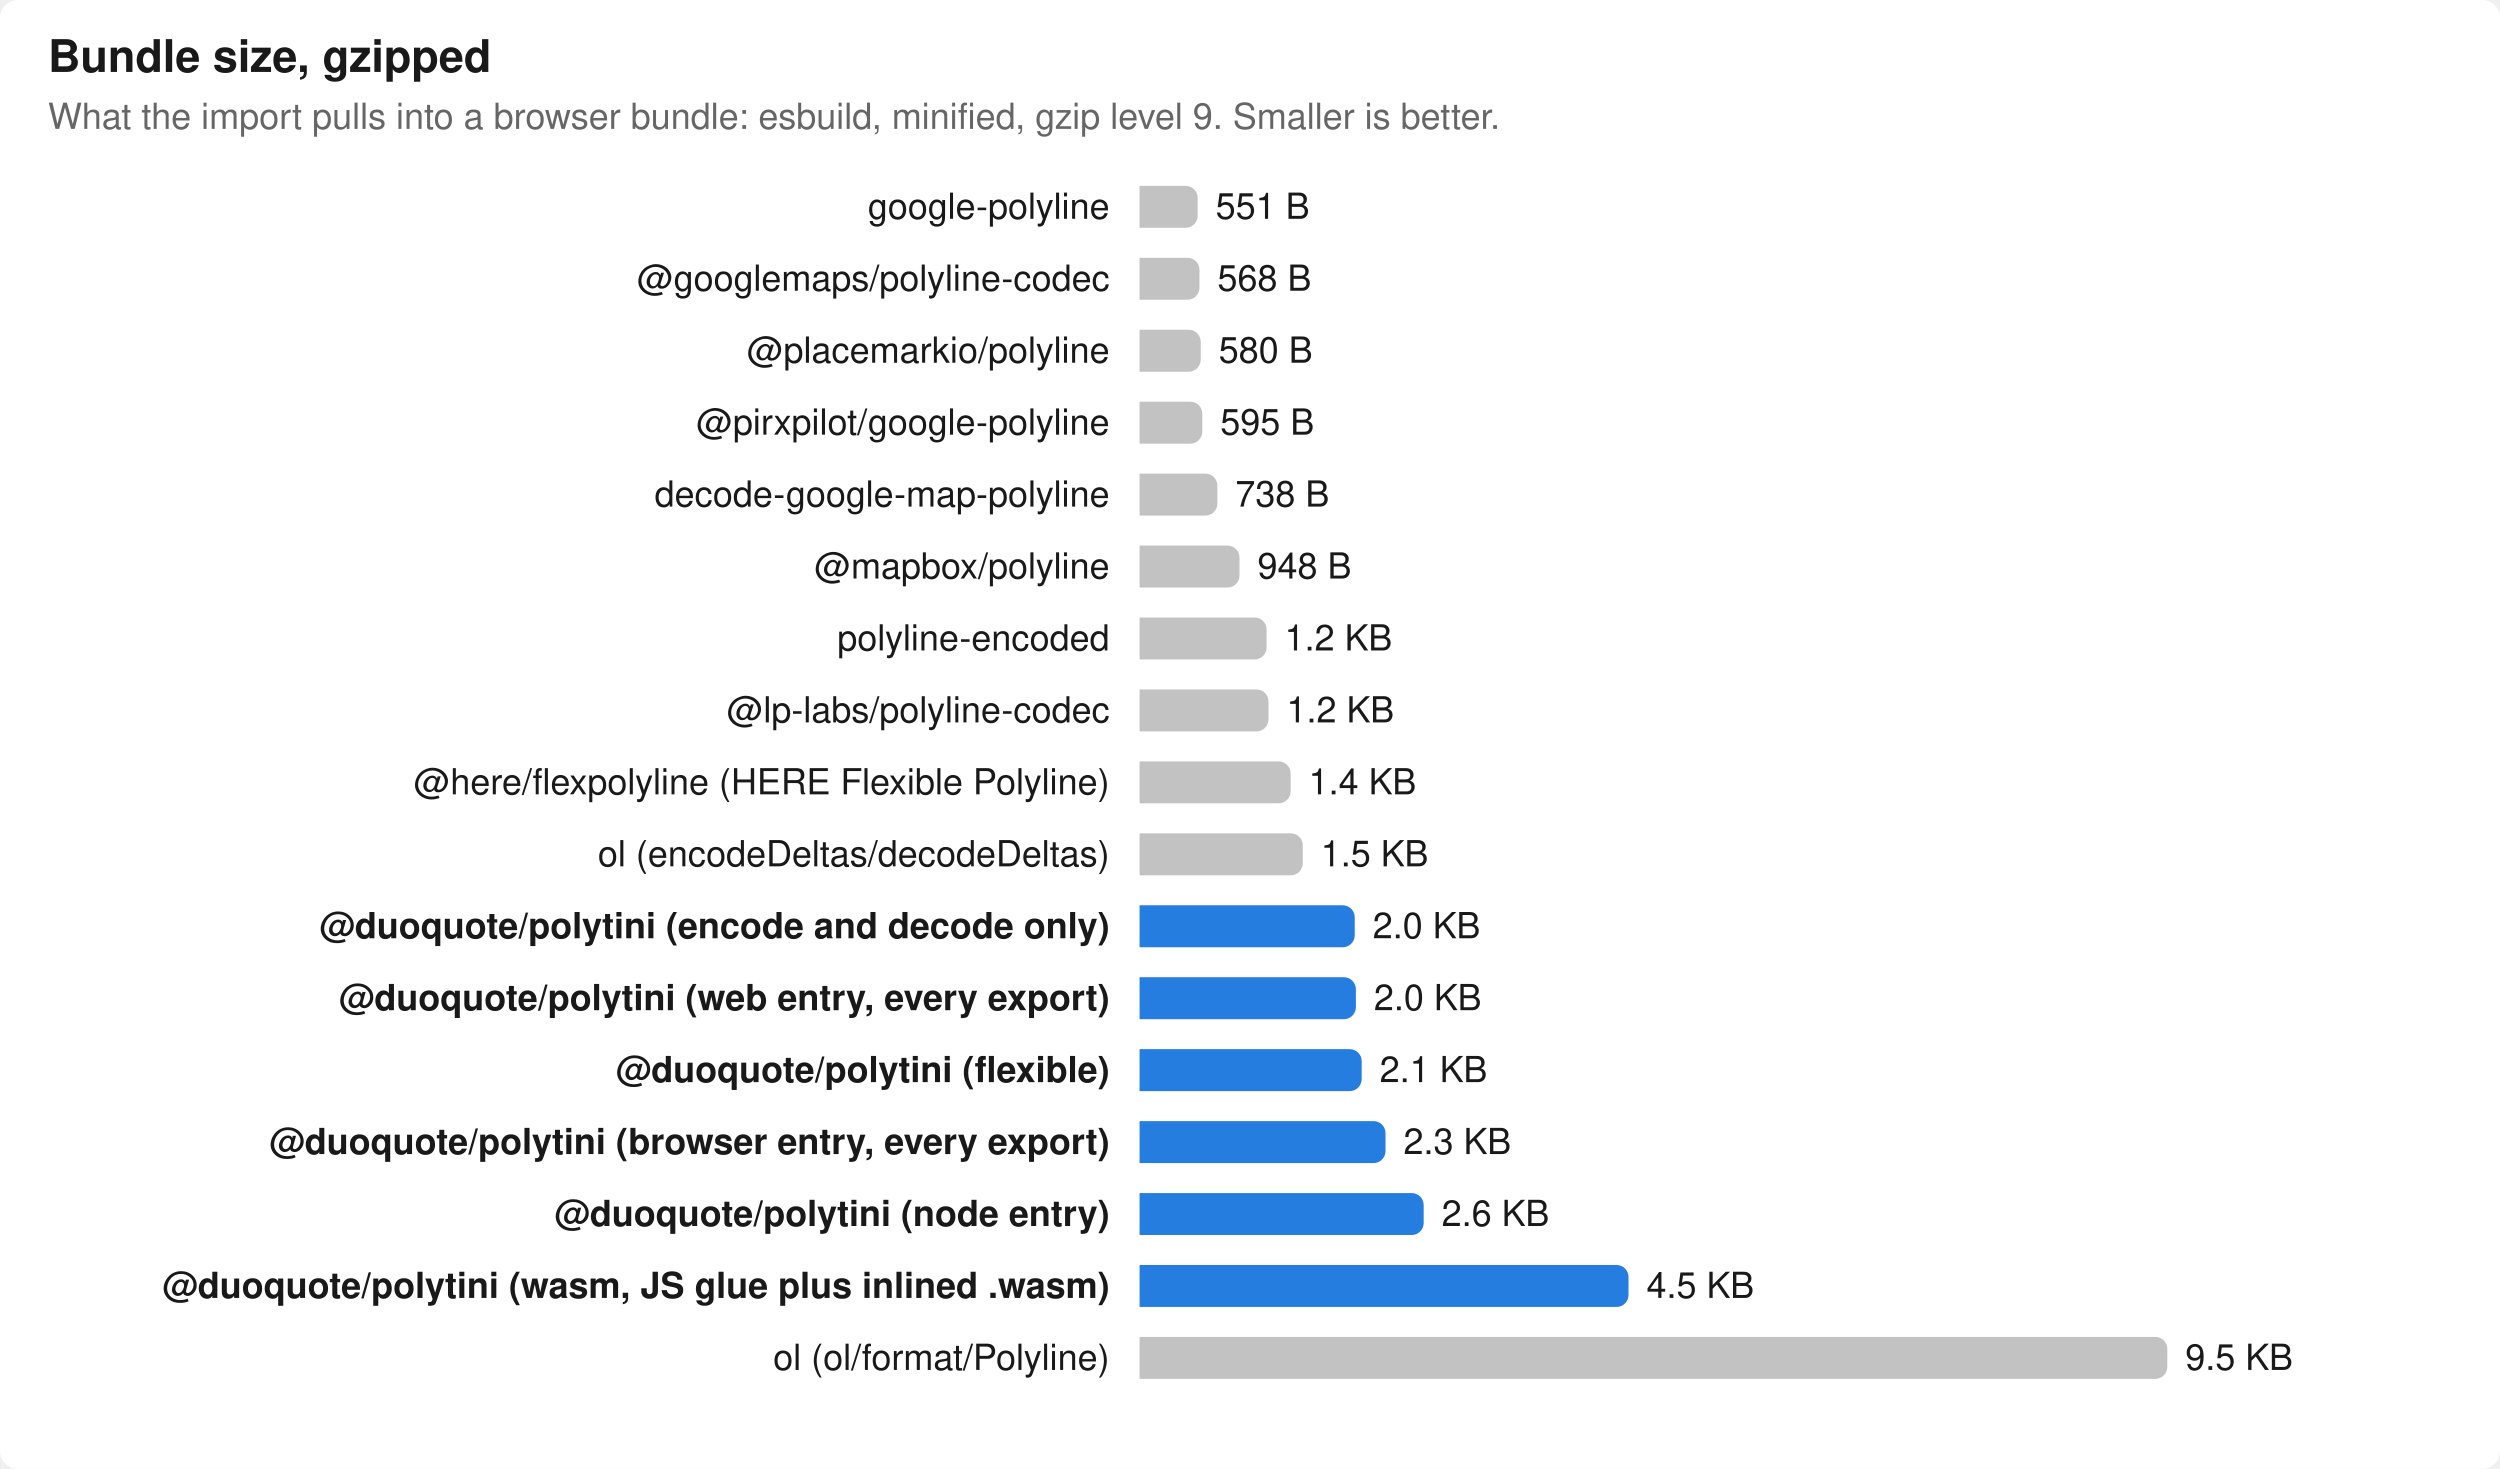
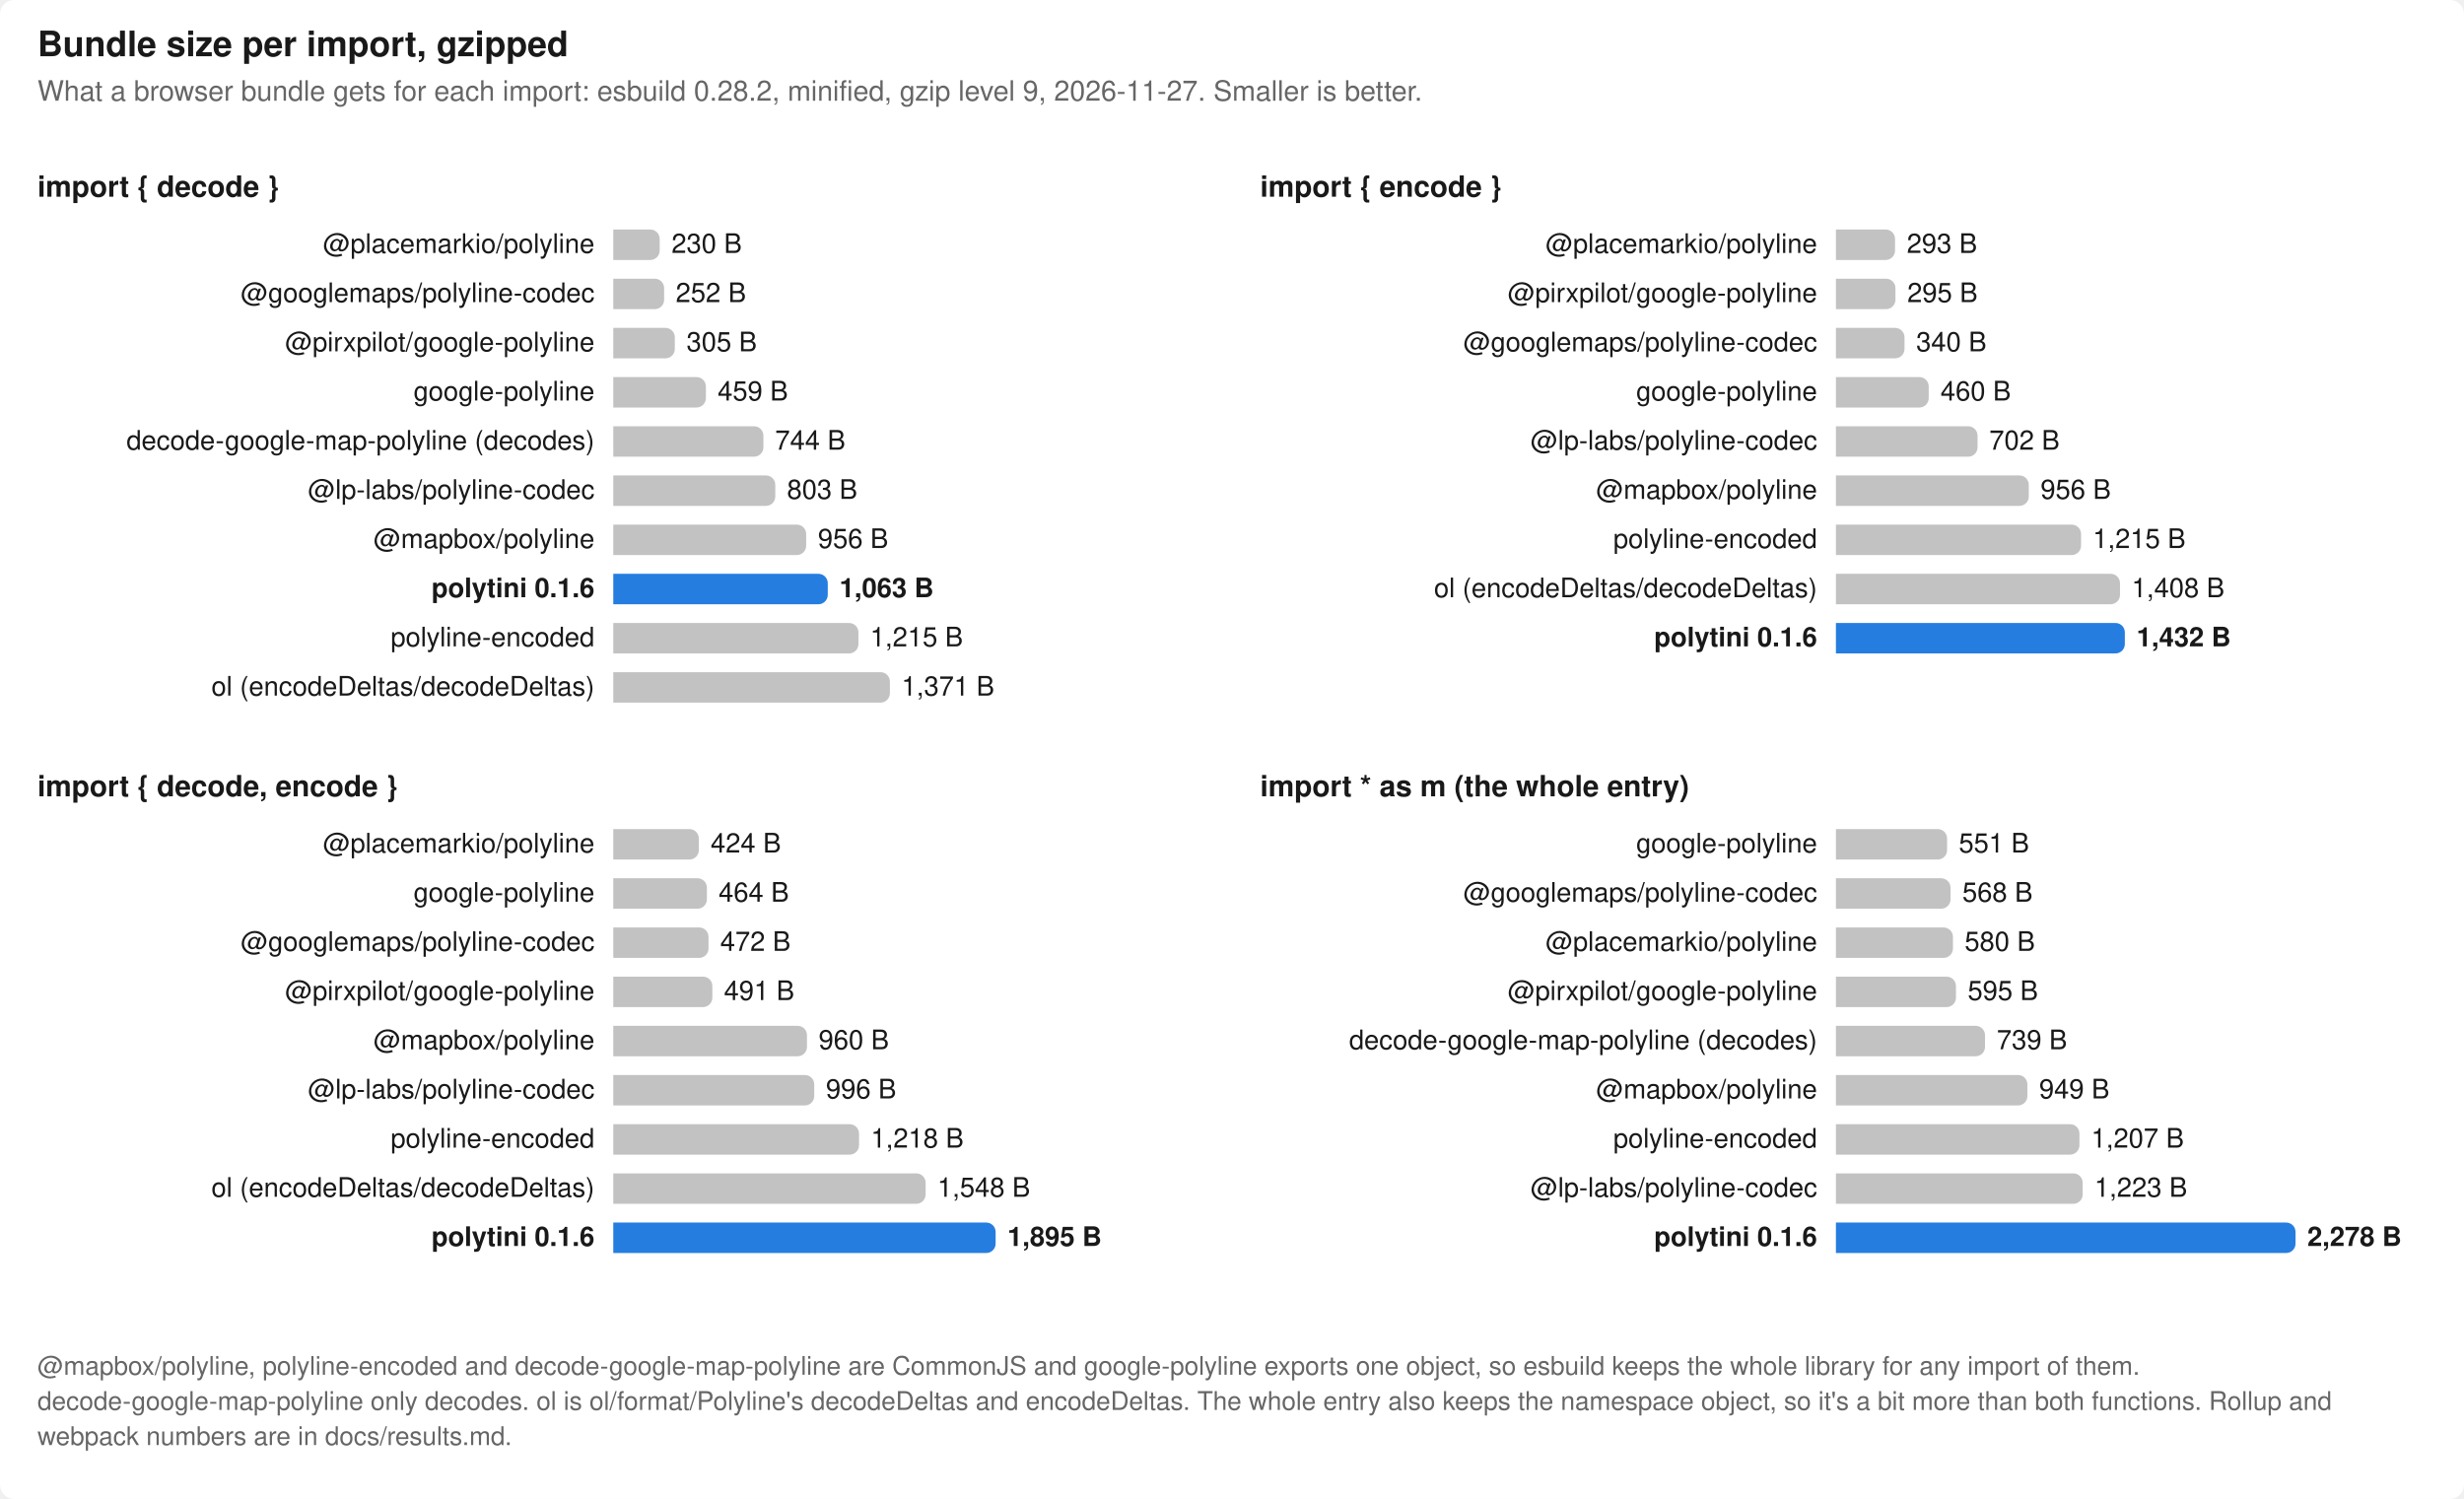
- <svg xmlns="http://www.w3.org/2000/svg" width="834" height="490" viewBox="0 0 834 490" role="img" aria-labelledby="t d" font-family="-apple-system, BlinkMacSystemFont, 'Segoe UI', Helvetica, Arial, sans-serif">
-   <rect width="834" height="490" rx="6" fill="#ffffff" />
-   <text x="16" y="24" font-size="15" font-weight="600" fill="#191919">Bundle size, gzipped</text>
-   <text x="16" y="43" font-size="12" fill="#666666">What the import pulls into a browser bundle: esbuild, minified, gzip level 9. Smaller is better.</text>
-   <text x="370.16" y="73" font-size="12" text-anchor="end" fill="#191919">google-polyline</text>
-   <path d="M380.16,62h15.378a4,4 0 0 1 4,4v6a4,4 0 0 1 -4,4h-15.378z" fill="#c2c2c2" />
-   <text x="405.538" y="73" font-size="12" fill="#191919">551 B</text>
-   <text x="370.16" y="97" font-size="12" text-anchor="end" fill="#191919">@googlemaps/polyline-codec</text>
-   <path d="M380.16,86h15.976a4,4 0 0 1 4,4v6a4,4 0 0 1 -4,4h-15.976z" fill="#c2c2c2" />
-   <text x="406.136" y="97" font-size="12" fill="#191919">568 B</text>
-   <text x="370.16" y="121" font-size="12" text-anchor="end" fill="#191919">@placemarkio/polyline</text>
-   <path d="M380.16,110h16.398a4,4 0 0 1 4,4v6a4,4 0 0 1 -4,4h-16.398z" fill="#c2c2c2" />
-   <text x="406.558" y="121" font-size="12" fill="#191919">580 B</text>
-   <text x="370.16" y="145" font-size="12" text-anchor="end" fill="#191919">@pirxpilot/google-polyline</text>
-   <path d="M380.16,134h16.925a4,4 0 0 1 4,4v6a4,4 0 0 1 -4,4h-16.925z" fill="#c2c2c2" />
-   <text x="407.085" y="145" font-size="12" fill="#191919">595 B</text>
-   <text x="370.16" y="169" font-size="12" text-anchor="end" fill="#191919">decode-google-map-polyline</text>
-   <path d="M380.16,158h21.954a4,4 0 0 1 4,4v6a4,4 0 0 1 -4,4h-21.954z" fill="#c2c2c2" />
-   <text x="412.114" y="169" font-size="12" fill="#191919">738 B</text>
-   <text x="370.16" y="193" font-size="12" text-anchor="end" fill="#191919">@mapbox/polyline</text>
-   <path d="M380.16,182h29.34a4,4 0 0 1 4,4v6a4,4 0 0 1 -4,4h-29.34z" fill="#c2c2c2" />
-   <text x="419.5" y="193" font-size="12" fill="#191919">948 B</text>
-   <text x="370.16" y="217" font-size="12" text-anchor="end" fill="#191919">polyline-encoded</text>
-   <path d="M380.16,206h38.378a4,4 0 0 1 4,4v6a4,4 0 0 1 -4,4h-38.378z" fill="#c2c2c2" />
-   <text x="428.538" y="217" font-size="12" fill="#191919">1.2 KB</text>
-   <text x="370.16" y="241" font-size="12" text-anchor="end" fill="#191919">@lp-labs/polyline-codec</text>
-   <path d="M380.16,230h39.011a4,4 0 0 1 4,4v6a4,4 0 0 1 -4,4h-39.011z" fill="#c2c2c2" />
-   <text x="429.171" y="241" font-size="12" fill="#191919">1.2 KB</text>
-   <text x="370.16" y="265" font-size="12" text-anchor="end" fill="#191919">@here/flexpolyline (HERE Flexible Polyline)</text>
-   <path d="M380.16,254h46.396a4,4 0 0 1 4,4v6a4,4 0 0 1 -4,4h-46.396z" fill="#c2c2c2" />
-   <text x="436.556" y="265" font-size="12" fill="#191919">1.4 KB</text>
-   <text x="370.16" y="289" font-size="12" text-anchor="end" fill="#191919">ol (encodeDeltas/decodeDeltas)</text>
-   <path d="M380.16,278h50.441a4,4 0 0 1 4,4v6a4,4 0 0 1 -4,4h-50.441z" fill="#c2c2c2" />
-   <text x="440.601" y="289" font-size="12" fill="#191919">1.5 KB</text>
-   <text x="370.16" y="313" font-size="12" text-anchor="end" fill="#191919" font-weight="600">@duoquote/polytini (encode and decode only)</text>
-   <path d="M380.16,302h67.779a4,4 0 0 1 4,4v6a4,4 0 0 1 -4,4h-67.779z" fill="#257de0" />
-   <text x="457.939" y="313" font-size="12" fill="#191919">2.0 KB</text>
-   <text x="370.16" y="337" font-size="12" text-anchor="end" fill="#191919" font-weight="600">@duoquote/polytini (web entry, every export)</text>
-   <path d="M380.16,326h68.166a4,4 0 0 1 4,4v6a4,4 0 0 1 -4,4h-68.166z" fill="#257de0" />
-   <text x="458.326" y="337" font-size="12" fill="#191919">2.0 KB</text>
-   <text x="370.16" y="361" font-size="12" text-anchor="end" fill="#191919" font-weight="600">@duoquote/polytini (flexible)</text>
-   <path d="M380.16,350h70.1a4,4 0 0 1 4,4v6a4,4 0 0 1 -4,4h-70.1z" fill="#257de0" />
-   <text x="460.26" y="361" font-size="12" fill="#191919">2.1 KB</text>
-   <text x="370.16" y="385" font-size="12" text-anchor="end" fill="#191919" font-weight="600">@duoquote/polytini (browser entry, every export)</text>
-   <path d="M380.16,374h78.048a4,4 0 0 1 4,4v6a4,4 0 0 1 -4,4h-78.048z" fill="#257de0" />
-   <text x="468.208" y="385" font-size="12" fill="#191919">2.3 KB</text>
-   <text x="370.16" y="409" font-size="12" text-anchor="end" fill="#191919" font-weight="600">@duoquote/polytini (node entry)</text>
-   <path d="M380.16,398h90.779a4,4 0 0 1 4,4v6a4,4 0 0 1 -4,4h-90.779z" fill="#257de0" />
-   <text x="480.939" y="409" font-size="12" fill="#191919">2.6 KB</text>
-   <text x="370.16" y="433" font-size="12" text-anchor="end" fill="#191919" font-weight="600">@duoquote/polytini (wasm, JS glue plus inlined .wasm)</text>
-   <path d="M380.16,422h159.111a4,4 0 0 1 4,4v6a4,4 0 0 1 -4,4h-159.111z" fill="#257de0" />
-   <text x="549.271" y="433" font-size="12" fill="#191919">4.5 KB</text>
-   <text x="370.16" y="457" font-size="12" text-anchor="end" fill="#191919">ol (ol/format/Polyline)</text>
-   <path d="M380.16,446h338.857a4,4 0 0 1 4,4v6a4,4 0 0 1 -4,4h-338.857z" fill="#c2c2c2" />
-   <text x="729.017" y="457" font-size="12" fill="#191919">9.5 KB</text>
+ <svg xmlns="http://www.w3.org/2000/svg" width="1052" height="640" viewBox="0 0 1052 640" role="img" aria-labelledby="t d" font-family="-apple-system, BlinkMacSystemFont, 'Segoe UI', Helvetica, Arial, sans-serif">
+   <rect width="1052" height="640" rx="6" fill="#ffffff" />
+   <text x="16" y="24" font-size="15" font-weight="600" fill="#191919">Bundle size per import, gzipped</text>
+   <text x="16" y="43" font-size="12" fill="#666666">What a browser bundle gets for each import: esbuild 0.28.2, minified, gzip level 9, 2026-11-27. Smaller is better.</text>
+   <text x="16" y="84" font-size="12.5" font-weight="600" fill="#191919">import { decode }</text>
+   <text x="253.84" y="108" font-size="11.5" text-anchor="end" fill="#191919">@placemarkio/polyline</text>
+   <path d="M261.84,98h15.813a4,4 0 0 1 4,4v5a4,4 0 0 1 -4,4h-15.813z" fill="#c2c2c2" />
+   <text x="286.7" y="108" font-size="11.5" fill="#191919">230 B</text>
+   <text x="253.84" y="129" font-size="11.5" text-anchor="end" fill="#191919">@googlemaps/polyline-codec</text>
+   <path d="M261.84,119h17.708a4,4 0 0 1 4,4v5a4,4 0 0 1 -4,4h-17.708z" fill="#c2c2c2" />
+   <text x="288.5" y="129" font-size="11.5" fill="#191919">252 B</text>
+   <text x="253.84" y="150" font-size="11.5" text-anchor="end" fill="#191919">@pirxpilot/google-polyline</text>
+   <path d="M261.84,140h22.274a4,4 0 0 1 4,4v5a4,4 0 0 1 -4,4h-22.274z" fill="#c2c2c2" />
+   <text x="293.1" y="150" font-size="11.5" fill="#191919">305 B</text>
+   <text x="253.84" y="171" font-size="11.5" text-anchor="end" fill="#191919">google-polyline</text>
+   <path d="M261.84,161h35.54a4,4 0 0 1 4,4v5a4,4 0 0 1 -4,4h-35.54z" fill="#c2c2c2" />
+   <text x="306.4" y="171" font-size="11.5" fill="#191919">459 B</text>
+   <text x="253.84" y="192" font-size="11.5" text-anchor="end" fill="#191919">decode-google-map-polyline (decodes)</text>
+   <path d="M261.84,182h60.091a4,4 0 0 1 4,4v5a4,4 0 0 1 -4,4h-60.091z" fill="#c2c2c2" />
+   <text x="330.9" y="192" font-size="11.5" fill="#191919">744 B</text>
+   <text x="253.84" y="213" font-size="11.5" text-anchor="end" fill="#191919">@lp-labs/polyline-codec</text>
+   <path d="M261.84,203h65.173a4,4 0 0 1 4,4v5a4,4 0 0 1 -4,4h-65.173z" fill="#c2c2c2" />
+   <text x="336.0" y="213" font-size="11.5" fill="#191919">803 B</text>
+   <text x="253.84" y="234" font-size="11.5" text-anchor="end" fill="#191919">@mapbox/polyline</text>
+   <path d="M261.84,224h78.353a4,4 0 0 1 4,4v5a4,4 0 0 1 -4,4h-78.353z" fill="#c2c2c2" />
+   <text x="349.2" y="234" font-size="11.5" fill="#191919">956 B</text>
+   <text x="253.84" y="255" font-size="11.5" text-anchor="end" fill="#191919" font-weight="600">polytini 0.1.6</text>
+   <path d="M261.84,245h87.571a4,4 0 0 1 4,4v5a4,4 0 0 1 -4,4h-87.571z" fill="#257de0" />
+   <text x="358.4" y="255" font-size="11.5" fill="#191919" font-weight="600">1,063 B</text>
+   <text x="253.84" y="276" font-size="11.5" text-anchor="end" fill="#191919">polyline-encoded</text>
+   <path d="M261.84,266h100.665a4,4 0 0 1 4,4v5a4,4 0 0 1 -4,4h-100.665z" fill="#c2c2c2" />
+   <text x="371.5" y="276" font-size="11.5" fill="#191919">1,215 B</text>
+   <text x="253.84" y="297" font-size="11.5" text-anchor="end" fill="#191919">ol (encodeDeltas/decodeDeltas)</text>
+   <path d="M261.84,287h114.103a4,4 0 0 1 4,4v5a4,4 0 0 1 -4,4h-114.103z" fill="#c2c2c2" />
+   <text x="384.9" y="297" font-size="11.5" fill="#191919">1,371 B</text>
+   <text x="538" y="84" font-size="12.5" font-weight="600" fill="#191919">import { encode }</text>
+   <text x="775.84" y="108" font-size="11.5" text-anchor="end" fill="#191919">@placemarkio/polyline</text>
+   <path d="M783.84,98h21.24a4,4 0 0 1 4,4v5a4,4 0 0 1 -4,4h-21.24z" fill="#c2c2c2" />
+   <text x="814.1" y="108" font-size="11.5" fill="#191919">293 B</text>
+   <text x="775.84" y="129" font-size="11.5" text-anchor="end" fill="#191919">@pirxpilot/google-polyline</text>
+   <path d="M783.84,119h21.412a4,4 0 0 1 4,4v5a4,4 0 0 1 -4,4h-21.412z" fill="#c2c2c2" />
+   <text x="814.3" y="129" font-size="11.5" fill="#191919">295 B</text>
+   <text x="775.84" y="150" font-size="11.5" text-anchor="end" fill="#191919">@googlemaps/polyline-codec</text>
+   <path d="M783.84,140h25.289a4,4 0 0 1 4,4v5a4,4 0 0 1 -4,4h-25.289z" fill="#c2c2c2" />
+   <text x="818.1" y="150" font-size="11.5" fill="#191919">340 B</text>
+   <text x="775.84" y="171" font-size="11.5" text-anchor="end" fill="#191919">google-polyline</text>
+   <path d="M783.84,161h35.626a4,4 0 0 1 4,4v5a4,4 0 0 1 -4,4h-35.626z" fill="#c2c2c2" />
+   <text x="828.5" y="171" font-size="11.5" fill="#191919">460 B</text>
+   <text x="775.84" y="192" font-size="11.5" text-anchor="end" fill="#191919">@lp-labs/polyline-codec</text>
+   <path d="M783.84,182h56.473a4,4 0 0 1 4,4v5a4,4 0 0 1 -4,4h-56.473z" fill="#c2c2c2" />
+   <text x="849.3" y="192" font-size="11.5" fill="#191919">702 B</text>
+   <text x="775.84" y="213" font-size="11.5" text-anchor="end" fill="#191919">@mapbox/polyline</text>
+   <path d="M783.84,203h78.353a4,4 0 0 1 4,4v5a4,4 0 0 1 -4,4h-78.353z" fill="#c2c2c2" />
+   <text x="871.2" y="213" font-size="11.5" fill="#191919">956 B</text>
+   <text x="775.84" y="234" font-size="11.5" text-anchor="end" fill="#191919">polyline-encoded</text>
+   <path d="M783.84,224h100.665a4,4 0 0 1 4,4v5a4,4 0 0 1 -4,4h-100.665z" fill="#c2c2c2" />
+   <text x="893.5" y="234" font-size="11.5" fill="#191919">1,215 B</text>
+   <text x="775.84" y="255" font-size="11.5" text-anchor="end" fill="#191919">ol (encodeDeltas/decodeDeltas)</text>
+   <path d="M783.84,245h117.29a4,4 0 0 1 4,4v5a4,4 0 0 1 -4,4h-117.29z" fill="#c2c2c2" />
+   <text x="910.1" y="255" font-size="11.5" fill="#191919">1,408 B</text>
+   <text x="775.84" y="276" font-size="11.5" text-anchor="end" fill="#191919" font-weight="600">polytini 0.1.6</text>
+   <path d="M783.84,266h119.358a4,4 0 0 1 4,4v5a4,4 0 0 1 -4,4h-119.358z" fill="#257de0" />
+   <text x="912.2" y="276" font-size="11.5" fill="#191919" font-weight="600">1,432 B</text>
+   <text x="16" y="340" font-size="12.5" font-weight="600" fill="#191919">import { decode, encode }</text>
+   <text x="253.84" y="364" font-size="11.5" text-anchor="end" fill="#191919">@placemarkio/polyline</text>
+   <path d="M261.84,354h32.525a4,4 0 0 1 4,4v5a4,4 0 0 1 -4,4h-32.525z" fill="#c2c2c2" />
+   <text x="303.4" y="364" font-size="11.5" fill="#191919">424 B</text>
+   <text x="253.84" y="385" font-size="11.5" text-anchor="end" fill="#191919">google-polyline</text>
+   <path d="M261.84,375h35.971a4,4 0 0 1 4,4v5a4,4 0 0 1 -4,4h-35.971z" fill="#c2c2c2" />
+   <text x="306.8" y="385" font-size="11.5" fill="#191919">464 B</text>
+   <text x="253.84" y="406" font-size="11.5" text-anchor="end" fill="#191919">@googlemaps/polyline-codec</text>
+   <path d="M261.84,396h36.66a4,4 0 0 1 4,4v5a4,4 0 0 1 -4,4h-36.66z" fill="#c2c2c2" />
+   <text x="307.5" y="406" font-size="11.5" fill="#191919">472 B</text>
+   <text x="253.84" y="427" font-size="11.5" text-anchor="end" fill="#191919">@pirxpilot/google-polyline</text>
+   <path d="M261.84,417h38.297a4,4 0 0 1 4,4v5a4,4 0 0 1 -4,4h-38.297z" fill="#c2c2c2" />
+   <text x="309.1" y="427" font-size="11.5" fill="#191919">491 B</text>
+   <text x="253.84" y="448" font-size="11.5" text-anchor="end" fill="#191919">@mapbox/polyline</text>
+   <path d="M261.84,438h78.698a4,4 0 0 1 4,4v5a4,4 0 0 1 -4,4h-78.698z" fill="#c2c2c2" />
+   <text x="349.5" y="448" font-size="11.5" fill="#191919">960 B</text>
+   <text x="253.84" y="469" font-size="11.5" text-anchor="end" fill="#191919">@lp-labs/polyline-codec</text>
+   <path d="M261.84,459h81.799a4,4 0 0 1 4,4v5a4,4 0 0 1 -4,4h-81.799z" fill="#c2c2c2" />
+   <text x="352.6" y="469" font-size="11.5" fill="#191919">996 B</text>
+   <text x="253.84" y="490" font-size="11.5" text-anchor="end" fill="#191919">polyline-encoded</text>
+   <path d="M261.84,480h100.923a4,4 0 0 1 4,4v5a4,4 0 0 1 -4,4h-100.923z" fill="#c2c2c2" />
+   <text x="371.8" y="490" font-size="11.5" fill="#191919">1,218 B</text>
+   <text x="253.84" y="511" font-size="11.5" text-anchor="end" fill="#191919">ol (encodeDeltas/decodeDeltas)</text>
+   <path d="M261.84,501h129.35a4,4 0 0 1 4,4v5a4,4 0 0 1 -4,4h-129.35z" fill="#c2c2c2" />
+   <text x="400.2" y="511" font-size="11.5" fill="#191919">1,548 B</text>
+   <text x="253.84" y="532" font-size="11.5" text-anchor="end" fill="#191919" font-weight="600">polytini 0.1.6</text>
+   <path d="M261.84,522h159.242a4,4 0 0 1 4,4v5a4,4 0 0 1 -4,4h-159.242z" fill="#257de0" />
+   <text x="430.1" y="532" font-size="11.5" fill="#191919" font-weight="600">1,895 B</text>
+   <text x="538" y="340" font-size="12.5" font-weight="600" fill="#191919">import * as m (the whole entry)</text>
+   <text x="775.84" y="364" font-size="11.5" text-anchor="end" fill="#191919">google-polyline</text>
+   <path d="M783.84,354h43.465a4,4 0 0 1 4,4v5a4,4 0 0 1 -4,4h-43.465z" fill="#c2c2c2" />
+   <text x="836.3" y="364" font-size="11.5" fill="#191919">551 B</text>
+   <text x="775.84" y="385" font-size="11.5" text-anchor="end" fill="#191919">@googlemaps/polyline-codec</text>
+   <path d="M783.84,375h44.93a4,4 0 0 1 4,4v5a4,4 0 0 1 -4,4h-44.93z" fill="#c2c2c2" />
+   <text x="837.8" y="385" font-size="11.5" fill="#191919">568 B</text>
+   <text x="775.84" y="406" font-size="11.5" text-anchor="end" fill="#191919">@placemarkio/polyline</text>
+   <path d="M783.84,396h45.963a4,4 0 0 1 4,4v5a4,4 0 0 1 -4,4h-45.963z" fill="#c2c2c2" />
+   <text x="838.8" y="406" font-size="11.5" fill="#191919">580 B</text>
+   <text x="775.84" y="427" font-size="11.5" text-anchor="end" fill="#191919">@pirxpilot/google-polyline</text>
+   <path d="M783.84,417h47.255a4,4 0 0 1 4,4v5a4,4 0 0 1 -4,4h-47.255z" fill="#c2c2c2" />
+   <text x="840.1" y="427" font-size="11.5" fill="#191919">595 B</text>
+   <text x="775.84" y="448" font-size="11.5" text-anchor="end" fill="#191919">decode-google-map-polyline (decodes)</text>
+   <path d="M783.84,438h59.66a4,4 0 0 1 4,4v5a4,4 0 0 1 -4,4h-59.66z" fill="#c2c2c2" />
+   <text x="852.5" y="448" font-size="11.5" fill="#191919">739 B</text>
+   <text x="775.84" y="469" font-size="11.5" text-anchor="end" fill="#191919">@mapbox/polyline</text>
+   <path d="M783.84,459h77.75a4,4 0 0 1 4,4v5a4,4 0 0 1 -4,4h-77.75z" fill="#c2c2c2" />
+   <text x="870.6" y="469" font-size="11.5" fill="#191919">949 B</text>
+   <text x="775.84" y="490" font-size="11.5" text-anchor="end" fill="#191919">polyline-encoded</text>
+   <path d="M783.84,480h99.975a4,4 0 0 1 4,4v5a4,4 0 0 1 -4,4h-99.975z" fill="#c2c2c2" />
+   <text x="892.8" y="490" font-size="11.5" fill="#191919">1,207 B</text>
+   <text x="775.84" y="511" font-size="11.5" text-anchor="end" fill="#191919">@lp-labs/polyline-codec</text>
+   <path d="M783.84,501h101.354a4,4 0 0 1 4,4v5a4,4 0 0 1 -4,4h-101.354z" fill="#c2c2c2" />
+   <text x="894.2" y="511" font-size="11.5" fill="#191919">1,223 B</text>
+   <text x="775.84" y="532" font-size="11.5" text-anchor="end" fill="#191919" font-weight="600">polytini 0.1.6</text>
+   <path d="M783.84,522h192.235a4,4 0 0 1 4,4v5a4,4 0 0 1 -4,4h-192.235z" fill="#257de0" />
+   <text x="985.1" y="532" font-size="11.5" fill="#191919" font-weight="600">2,278 B</text>
+   <text x="16" y="587" font-size="11" fill="#666666">@mapbox/polyline, polyline-encoded and decode-google-map-polyline are CommonJS and google-polyline exports one object, so esbuild keeps the whole library for any import of them.</text>
+   <text x="16" y="602" font-size="11" fill="#666666">decode-google-map-polyline only decodes. ol is ol/format/Polyline's decodeDeltas and encodeDeltas. The whole entry also keeps the namespace object, so it's a bit more than both functions. Rollup and</text>
+   <text x="16" y="617" font-size="11" fill="#666666">webpack numbers are in docs/results.md.</text>
</svg>
